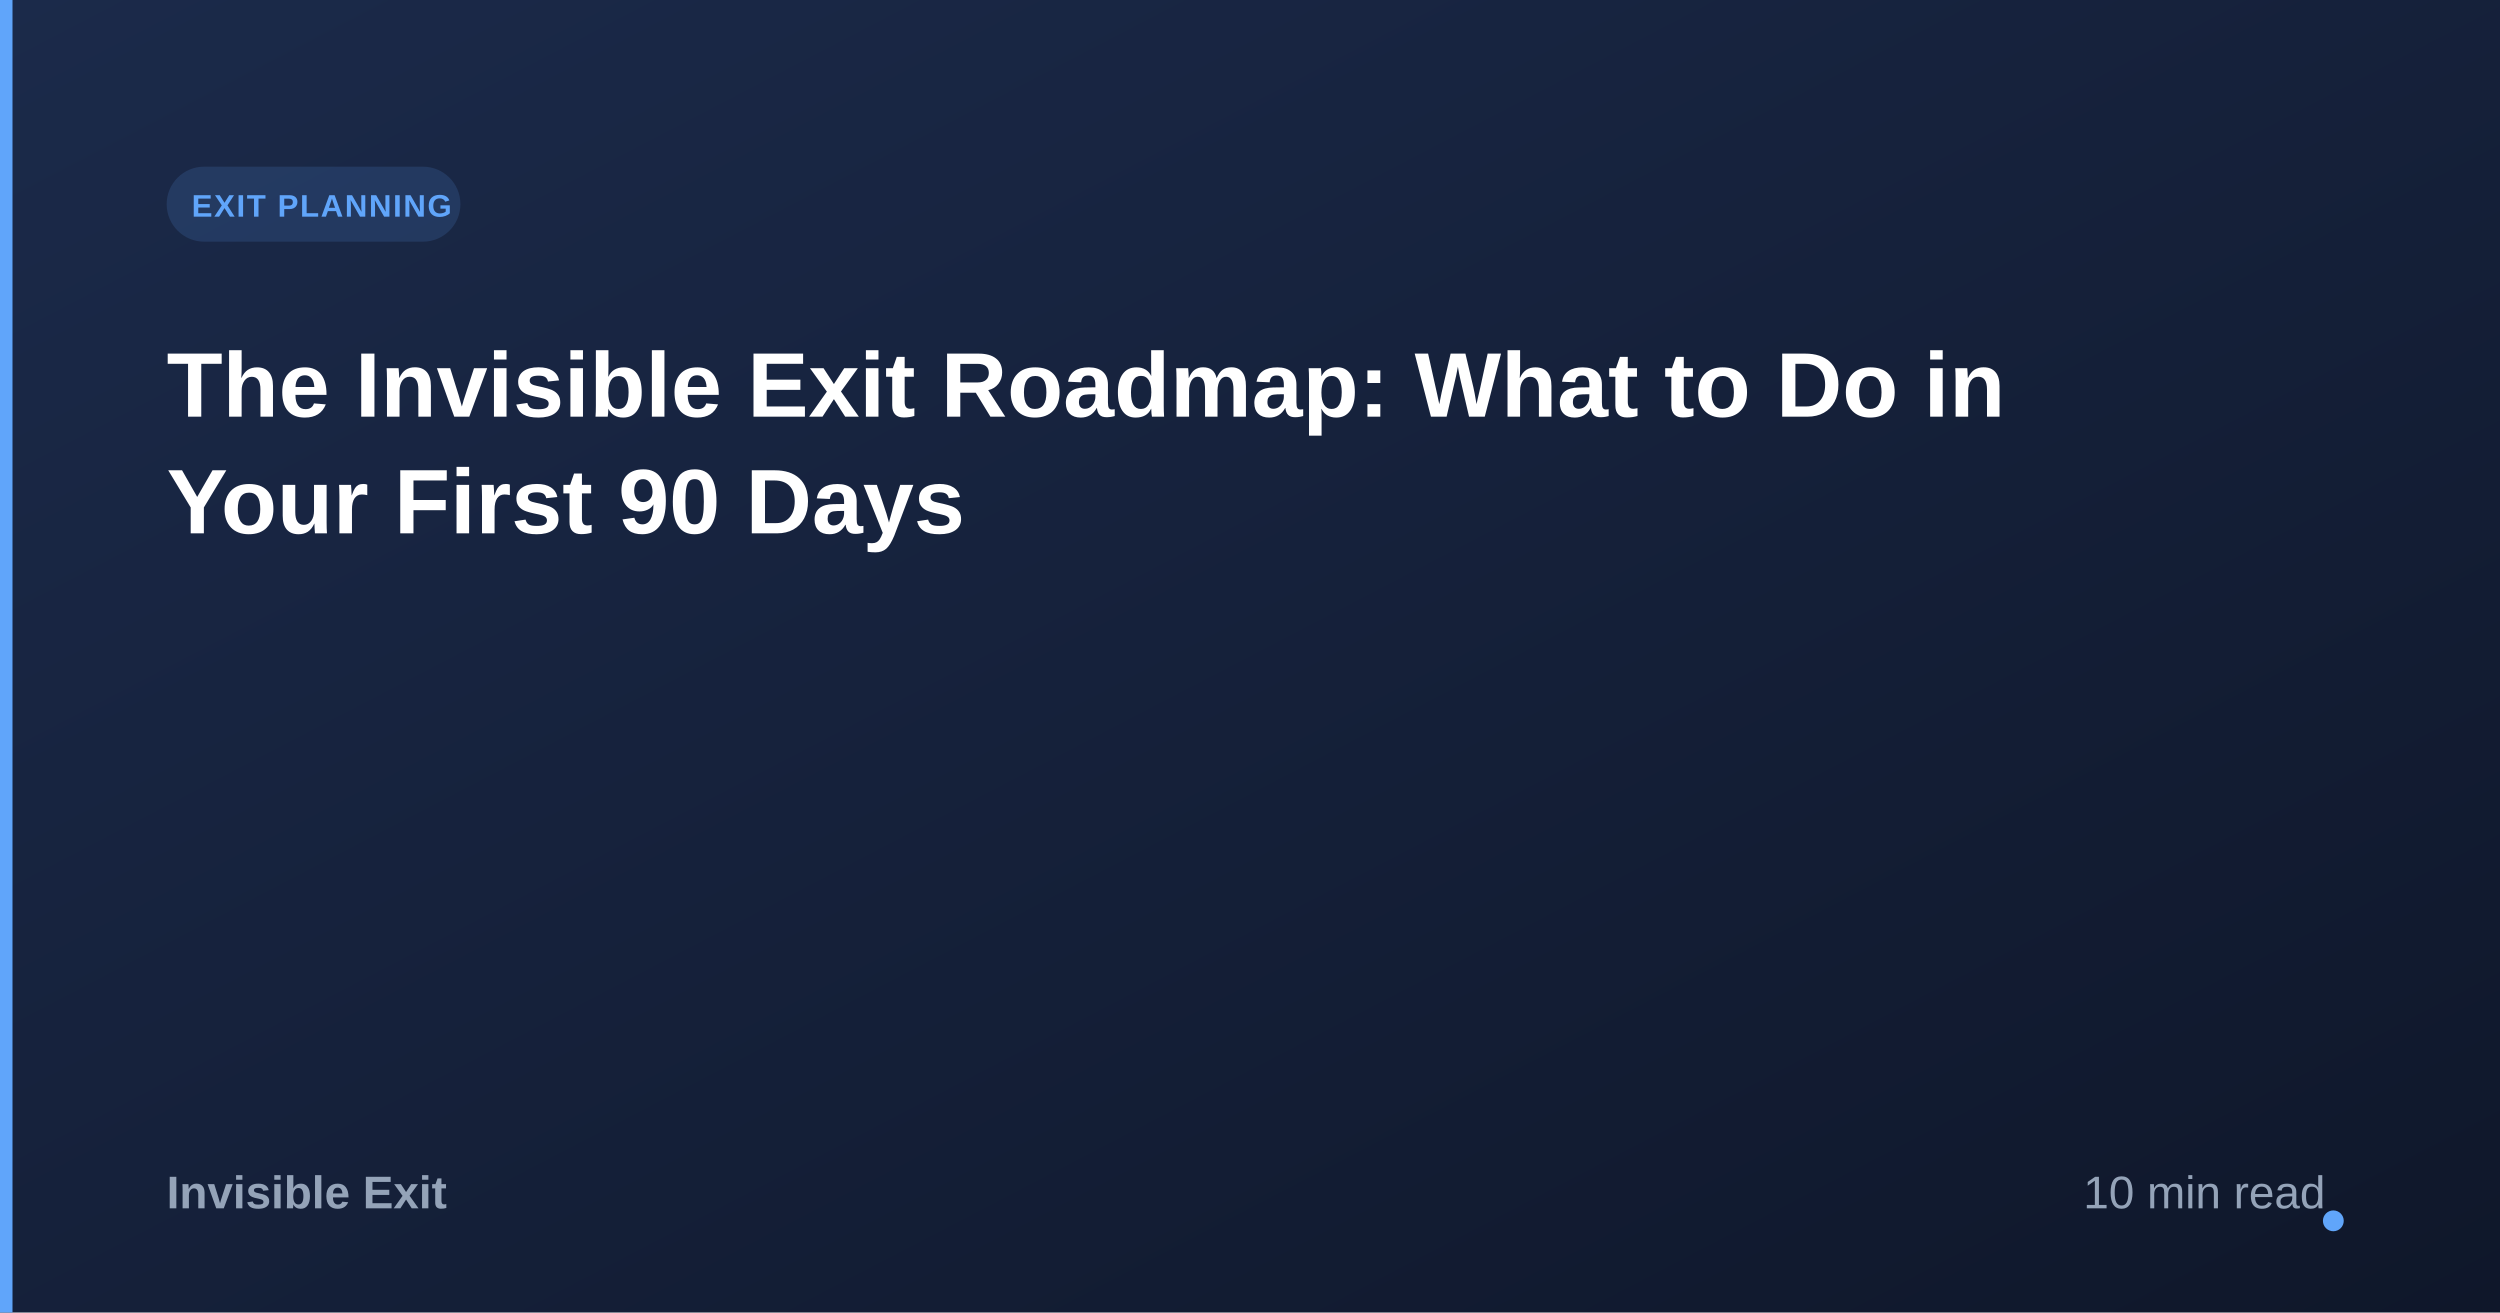
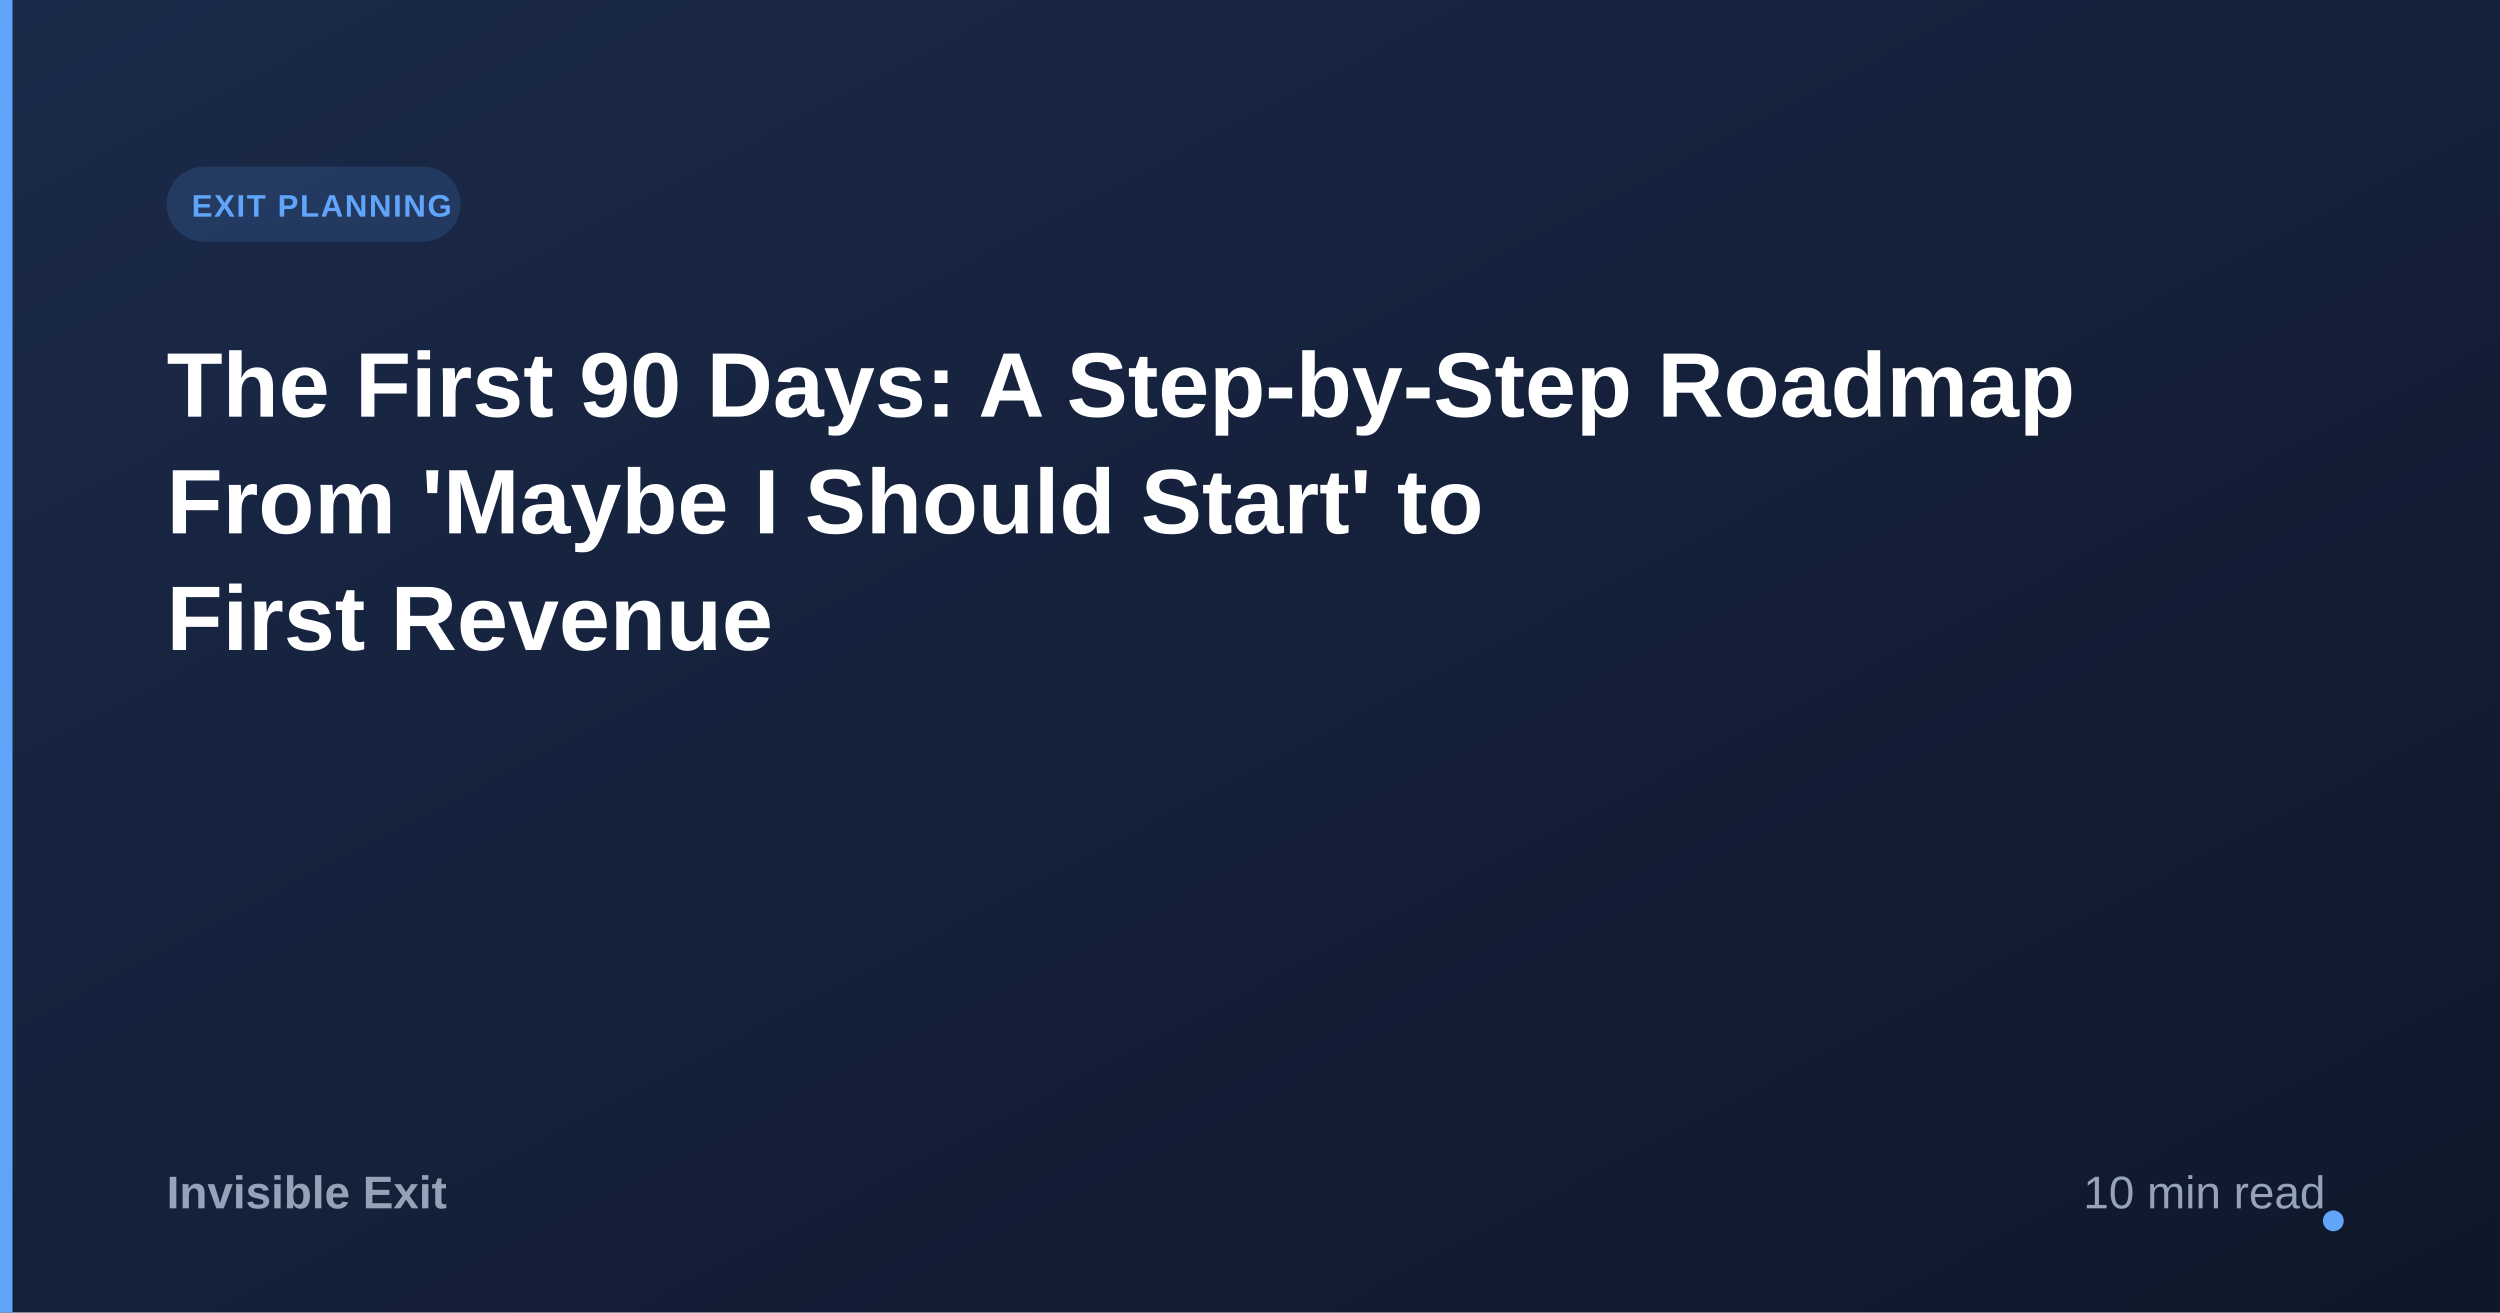
<svg xmlns="http://www.w3.org/2000/svg" width="1200" height="630">
  <defs>
    <linearGradient id="bg" x1="0%" y1="0%" x2="100%" y2="100%">
      <stop offset="0%" style="stop-color:#1B2A4A" />
      <stop offset="100%" style="stop-color:#0f172a" />
    </linearGradient>
  </defs>
  <rect width="1200" height="630" fill="url(#bg)" />
  <rect x="0" y="0" width="6" height="630" fill="#60A5FA" />
  <rect x="80" y="80" width="141" height="36" rx="18" fill="rgba(96,165,250,0.15)" />
  <text x="92" y="104" font-family="Arial, Helvetica, sans-serif" font-size="15" font-weight="600" fill="#60A5FA" letter-spacing="0.05em">EXIT PLANNING</text>
-   <text x="80" y="200" font-family="Arial, Helvetica, sans-serif" font-size="44" font-weight="700" fill="#FFFFFF">The Invisible Exit Roadmap: What to Do in</text>
-   <text x="80" y="256" font-family="Arial, Helvetica, sans-serif" font-size="44" font-weight="700" fill="#FFFFFF">Your First 90 Days</text>
+   <text x="80" y="200" font-family="Arial, Helvetica, sans-serif" font-size="44" font-weight="700" fill="#FFFFFF">The First 90 Days: A Step-by-Step Roadmap</text>
+   <text x="80" y="256" font-family="Arial, Helvetica, sans-serif" font-size="44" font-weight="700" fill="#FFFFFF">From 'Maybe I Should Start' to</text>
+   <text x="80" y="312" font-family="Arial, Helvetica, sans-serif" font-size="44" font-weight="700" fill="#FFFFFF">First Revenue</text>
  <text x="80" y="580" font-family="Arial, Helvetica, sans-serif" font-size="22" font-weight="600" fill="#94A3B8">Invisible Exit</text>
  <text x="1000" y="580" font-family="Arial, Helvetica, sans-serif" font-size="22" fill="#94A3B8">10 min read</text>
  <circle cx="1120" cy="586" r="5" fill="#60A5FA" />
</svg>
